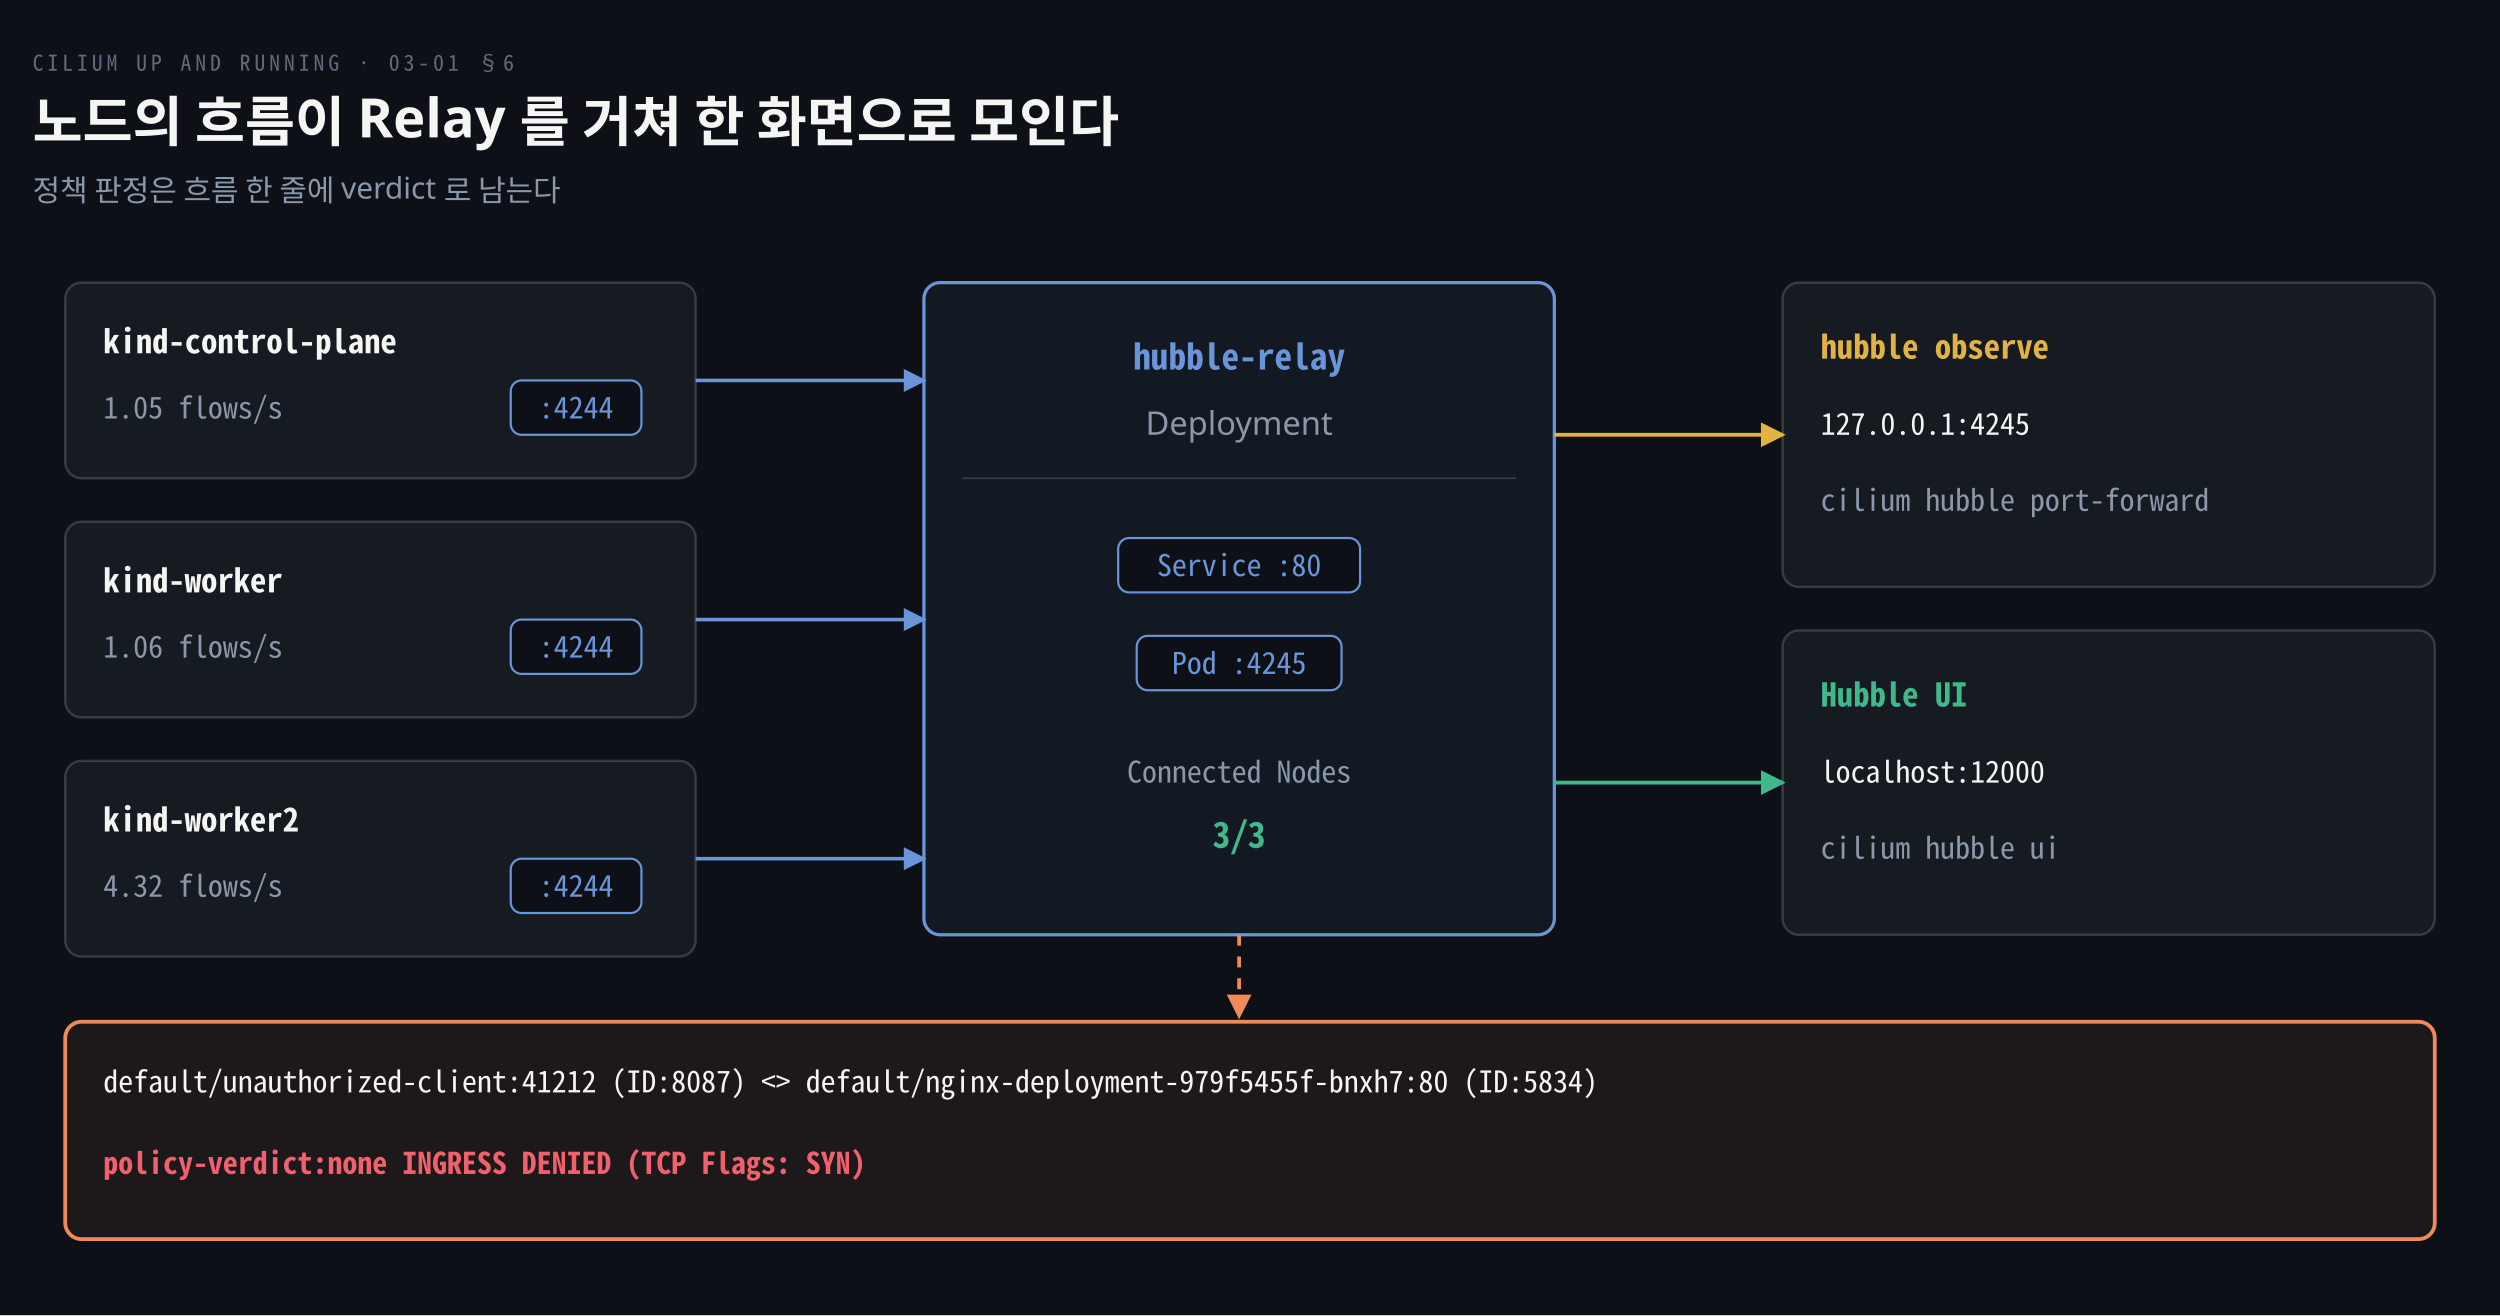
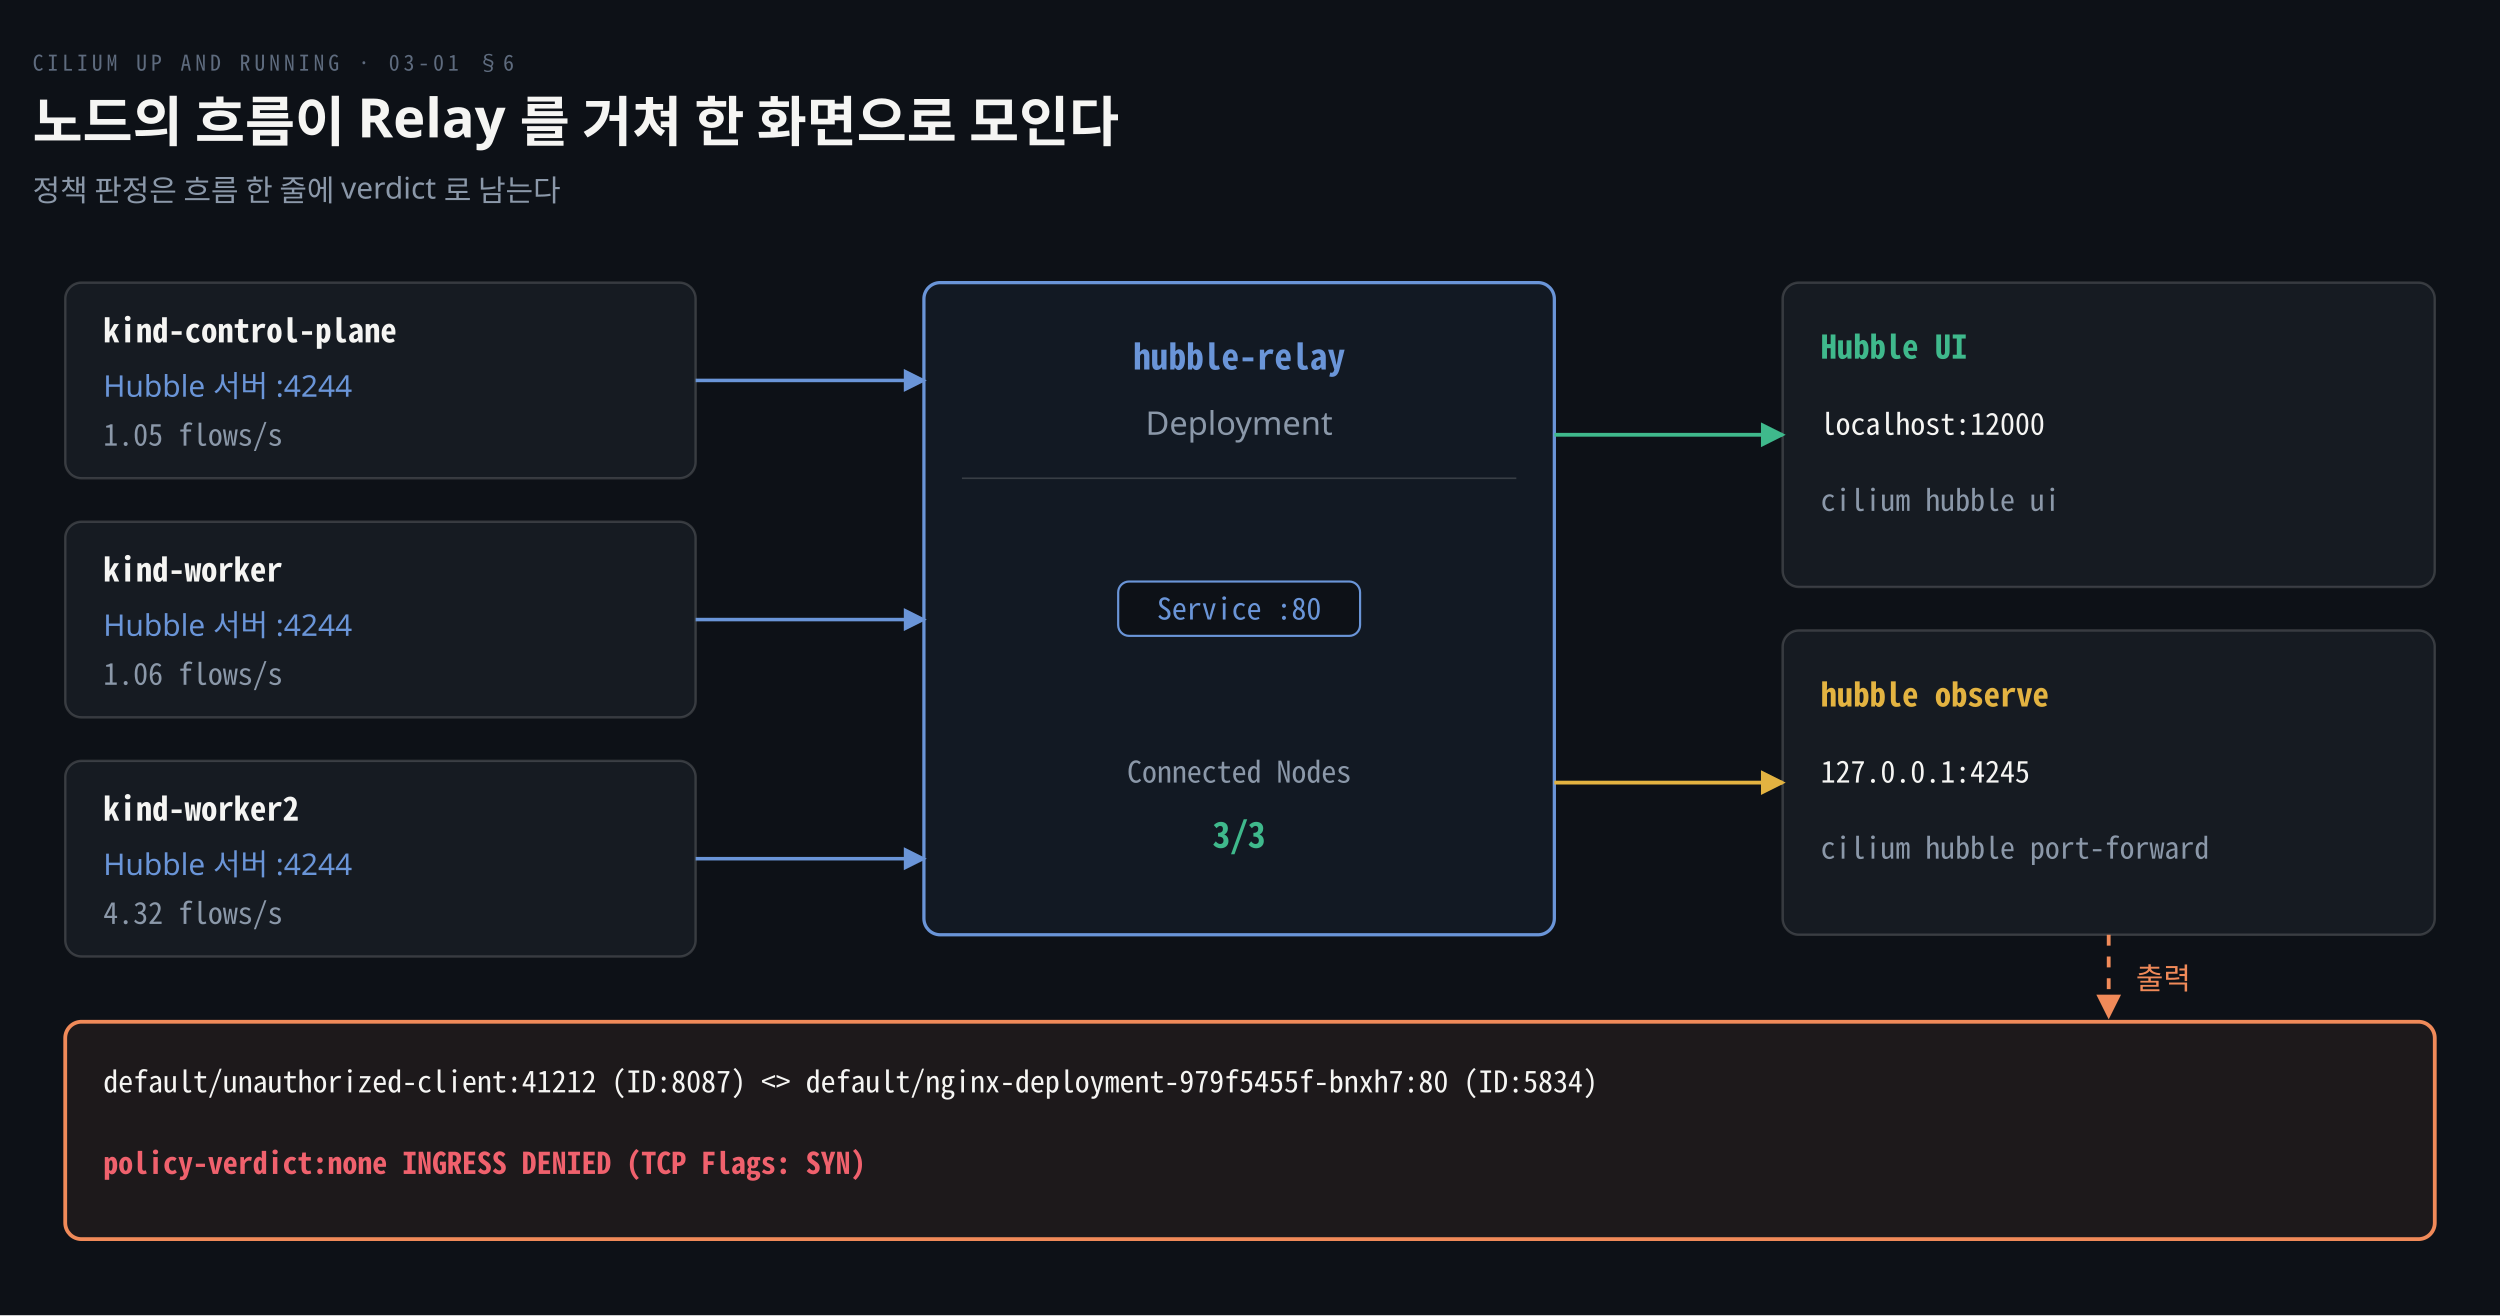
<svg xmlns="http://www.w3.org/2000/svg" viewBox="0 0 920 484" width="100%" role="img" aria-labelledby="dt dd">
  <defs>
    <marker id="ar" viewBox="0 0 8 8" refX="7" refY="4" markerWidth="6.5" markerHeight="6.5" orient="auto">
      <path d="M0 0 L8 4 L0 8 z" fill="#8B98A9" />
    </marker>
    <marker id="ok" viewBox="0 0 8 8" refX="7" refY="4" markerWidth="6.5" markerHeight="6.5" orient="auto">
      <path d="M0 0 L8 4 L0 8 z" fill="#3FB98C" />
    </marker>
    <marker id="warn" viewBox="0 0 8 8" refX="7" refY="4" markerWidth="6.5" markerHeight="6.5" orient="auto">
      <path d="M0 0 L8 4 L0 8 z" fill="#E3B341" />
    </marker>
    <marker id="bad" viewBox="0 0 8 8" refX="7" refY="4" markerWidth="6.5" markerHeight="6.5" orient="auto">
      <path d="M0 0 L8 4 L0 8 z" fill="#F0616D" />
    </marker>
    <marker id="info" viewBox="0 0 8 8" refX="7" refY="4" markerWidth="6.5" markerHeight="6.5" orient="auto">
      <path d="M0 0 L8 4 L0 8 z" fill="#6A95D8" />
    </marker>
    <marker id="acc" viewBox="0 0 8 8" refX="7" refY="4" markerWidth="6.5" markerHeight="6.5" orient="auto">
      <path d="M0 0 L8 4 L0 8 z" fill="#F08A59" />
    </marker>
    <marker id="soft" viewBox="0 0 8 8" refX="7" refY="4" markerWidth="6.5" markerHeight="6.5" orient="auto">
      <path d="M0 0 L8 4 L0 8 z" fill="#5E6B7E" />
    </marker>
  </defs>
  <rect width="920" height="484" fill="#0D1117" />
  <text x="12" y="26" font-family="'Geist Mono','Noto Sans Mono CJK KR',monospace" font-size="8" letter-spacing="0.18em" fill="#5E6B7E">CILIUM UP AND RUNNING · 03-01 §6</text>
  <text x="12" y="52" font-family="'Geist','Apple SD Gothic Neo','Noto Sans KR','Malgun Gothic',sans-serif" font-size="20" font-weight="600" fill="#F5F5F3">노드의 흐름이 Relay 를 거쳐 한 화면으로 모인다</text>
  <text x="12" y="74" font-family="'Geist','Apple SD Gothic Neo','Noto Sans KR','Malgun Gothic',sans-serif" font-size="11" fill="#8B98A9">정책 판정은 흐름 한 줄에 verdict 로 남는다</text>
  <rect x="24" y="104" width="232" height="72" rx="6" fill="#161B22" stroke="rgba(191,192,192,0.22)" stroke-width="0.9" />
-   <text x="38" y="130" text-anchor="start" font-family="'Geist Mono','Noto Sans Mono CJK KR',monospace" font-size="12" font-weight="600" fill="#F5F5F3">kind-control-plane</text>
-   <text x="38" y="154" text-anchor="start" font-family="'Geist Mono','Noto Sans Mono CJK KR',monospace" font-size="11" font-weight="400" fill="#8B98A9">1.05 flows/s</text>
-   <rect x="187.95" y="140" width="48.1" height="20" rx="4" fill="#0D1117" stroke="#6A95D8" stroke-width="0.8" />
-   <text x="212" y="154" text-anchor="middle" font-family="'Geist Mono','Noto Sans Mono CJK KR',monospace" font-size="11" font-weight="400" fill="#6A95D8">:4244</text>
+   <text x="38" y="126" text-anchor="start" font-family="'Geist Mono','Noto Sans Mono CJK KR',monospace" font-size="12" font-weight="600" fill="#F5F5F3">kind-control-plane</text>
+   <text x="38" y="146" text-anchor="start" font-family="'Geist','Apple SD Gothic Neo','Noto Sans KR','Malgun Gothic',sans-serif" font-size="11" font-weight="400" fill="#6A95D8">Hubble 서버 :4244</text>
+   <text x="38" y="164" text-anchor="start" font-family="'Geist Mono','Noto Sans Mono CJK KR',monospace" font-size="11" font-weight="400" fill="#8B98A9">1.05 flows/s</text>
  <rect x="24" y="192" width="232" height="72" rx="6" fill="#161B22" stroke="rgba(191,192,192,0.22)" stroke-width="0.9" />
-   <text x="38" y="218" text-anchor="start" font-family="'Geist Mono','Noto Sans Mono CJK KR',monospace" font-size="12" font-weight="600" fill="#F5F5F3">kind-worker</text>
-   <text x="38" y="242" text-anchor="start" font-family="'Geist Mono','Noto Sans Mono CJK KR',monospace" font-size="11" font-weight="400" fill="#8B98A9">1.06 flows/s</text>
-   <rect x="187.95" y="228" width="48.1" height="20" rx="4" fill="#0D1117" stroke="#6A95D8" stroke-width="0.8" />
-   <text x="212" y="242" text-anchor="middle" font-family="'Geist Mono','Noto Sans Mono CJK KR',monospace" font-size="11" font-weight="400" fill="#6A95D8">:4244</text>
+   <text x="38" y="214" text-anchor="start" font-family="'Geist Mono','Noto Sans Mono CJK KR',monospace" font-size="12" font-weight="600" fill="#F5F5F3">kind-worker</text>
+   <text x="38" y="234" text-anchor="start" font-family="'Geist','Apple SD Gothic Neo','Noto Sans KR','Malgun Gothic',sans-serif" font-size="11" font-weight="400" fill="#6A95D8">Hubble 서버 :4244</text>
+   <text x="38" y="252" text-anchor="start" font-family="'Geist Mono','Noto Sans Mono CJK KR',monospace" font-size="11" font-weight="400" fill="#8B98A9">1.06 flows/s</text>
  <rect x="24" y="280" width="232" height="72" rx="6" fill="#161B22" stroke="rgba(191,192,192,0.22)" stroke-width="0.9" />
-   <text x="38" y="306" text-anchor="start" font-family="'Geist Mono','Noto Sans Mono CJK KR',monospace" font-size="12" font-weight="600" fill="#F5F5F3">kind-worker2</text>
-   <text x="38" y="330" text-anchor="start" font-family="'Geist Mono','Noto Sans Mono CJK KR',monospace" font-size="11" font-weight="400" fill="#8B98A9">4.32 flows/s</text>
-   <rect x="187.95" y="316" width="48.1" height="20" rx="4" fill="#0D1117" stroke="#6A95D8" stroke-width="0.8" />
-   <text x="212" y="330" text-anchor="middle" font-family="'Geist Mono','Noto Sans Mono CJK KR',monospace" font-size="11" font-weight="400" fill="#6A95D8">:4244</text>
+   <text x="38" y="302" text-anchor="start" font-family="'Geist Mono','Noto Sans Mono CJK KR',monospace" font-size="12" font-weight="600" fill="#F5F5F3">kind-worker2</text>
+   <text x="38" y="322" text-anchor="start" font-family="'Geist','Apple SD Gothic Neo','Noto Sans KR','Malgun Gothic',sans-serif" font-size="11" font-weight="400" fill="#6A95D8">Hubble 서버 :4244</text>
+   <text x="38" y="340" text-anchor="start" font-family="'Geist Mono','Noto Sans Mono CJK KR',monospace" font-size="11" font-weight="400" fill="#8B98A9">4.32 flows/s</text>
  <rect x="340" y="104" width="232" height="240" rx="6" fill="#6A95D810" stroke="#6A95D8" stroke-width="1.2" />
  <text x="456.0" y="136" text-anchor="middle" font-family="'Geist Mono','Noto Sans Mono CJK KR',monospace" font-size="13" font-weight="600" fill="#6A95D8">hubble-relay</text>
  <text x="456.0" y="160" text-anchor="middle" font-family="'Geist','Apple SD Gothic Neo','Noto Sans KR','Malgun Gothic',sans-serif" font-size="12" font-weight="400" fill="#8B98A9">Deployment</text>
  <line x1="354" y1="176" x2="558" y2="176" stroke="rgba(191,192,192,0.22)" stroke-width="0.6" />
-   <rect x="411.49" y="198" width="89.02" height="20" rx="4" fill="#0D1117" stroke="#6A95D8" stroke-width="0.8" />
-   <text x="456.0" y="212" text-anchor="middle" font-family="'Geist Mono','Noto Sans Mono CJK KR',monospace" font-size="11" font-weight="400" fill="#6A95D8">Service :80</text>
-   <rect x="418.31" y="234" width="75.38" height="20" rx="4" fill="#0D1117" stroke="#6A95D8" stroke-width="0.8" />
-   <text x="456.0" y="248" text-anchor="middle" font-family="'Geist Mono','Noto Sans Mono CJK KR',monospace" font-size="11" font-weight="400" fill="#6A95D8">Pod :4245</text>
+   <rect x="411.49" y="214" width="89.02" height="20" rx="4" fill="#0D1117" stroke="#6A95D8" stroke-width="0.8" />
+   <text x="456.0" y="228" text-anchor="middle" font-family="'Geist Mono','Noto Sans Mono CJK KR',monospace" font-size="11" font-weight="400" fill="#6A95D8">Service :80</text>
  <text x="456.0" y="288" text-anchor="middle" font-family="'Geist Mono','Noto Sans Mono CJK KR',monospace" font-size="11" font-weight="400" fill="#8B98A9">Connected Nodes</text>
  <text x="456.0" y="312" text-anchor="middle" font-family="'Geist Mono','Noto Sans Mono CJK KR',monospace" font-size="13" font-weight="600" fill="#3FB98C">3/3</text>
  <rect x="656" y="104" width="240" height="112" rx="6" fill="#161B22" stroke="rgba(191,192,192,0.22)" stroke-width="0.9" />
-   <text x="670" y="132" text-anchor="start" font-family="'Geist Mono','Noto Sans Mono CJK KR',monospace" font-size="12" font-weight="600" fill="#E3B341">hubble observe</text>
-   <text x="670" y="160" text-anchor="start" font-family="'Geist Mono','Noto Sans Mono CJK KR',monospace" font-size="11" font-weight="400" fill="#F5F5F3">127.0.0.1:4245</text>
-   <text x="670" y="188" text-anchor="start" font-family="'Geist Mono','Noto Sans Mono CJK KR',monospace" font-size="11" font-weight="400" fill="#8B98A9">cilium hubble port-forward</text>
+   <text x="670" y="132" text-anchor="start" font-family="'Geist Mono','Noto Sans Mono CJK KR',monospace" font-size="12" font-weight="600" fill="#3FB98C">Hubble UI</text>
+   <text x="670" y="160" text-anchor="start" font-family="'Geist Mono','Noto Sans Mono CJK KR',monospace" font-size="11" font-weight="400" fill="#F5F5F3">localhost:12000</text>
+   <text x="670" y="188" text-anchor="start" font-family="'Geist Mono','Noto Sans Mono CJK KR',monospace" font-size="11" font-weight="400" fill="#8B98A9">cilium hubble ui</text>
  <rect x="656" y="232" width="240" height="112" rx="6" fill="#161B22" stroke="rgba(191,192,192,0.22)" stroke-width="0.9" />
-   <text x="670" y="260" text-anchor="start" font-family="'Geist Mono','Noto Sans Mono CJK KR',monospace" font-size="12" font-weight="600" fill="#3FB98C">Hubble UI</text>
-   <text x="670" y="288" text-anchor="start" font-family="'Geist Mono','Noto Sans Mono CJK KR',monospace" font-size="11" font-weight="400" fill="#F5F5F3">localhost:12000</text>
-   <text x="670" y="316" text-anchor="start" font-family="'Geist Mono','Noto Sans Mono CJK KR',monospace" font-size="11" font-weight="400" fill="#8B98A9">cilium hubble ui</text>
+   <text x="670" y="260" text-anchor="start" font-family="'Geist Mono','Noto Sans Mono CJK KR',monospace" font-size="12" font-weight="600" fill="#E3B341">hubble observe</text>
+   <text x="670" y="288" text-anchor="start" font-family="'Geist Mono','Noto Sans Mono CJK KR',monospace" font-size="11" font-weight="400" fill="#F5F5F3">127.0.0.1:4245</text>
+   <text x="670" y="316" text-anchor="start" font-family="'Geist Mono','Noto Sans Mono CJK KR',monospace" font-size="11" font-weight="400" fill="#8B98A9">cilium hubble port-forward</text>
  <path d="M 256 140 L 340 140" fill="none" stroke="#6A95D8" stroke-width="1.3" marker-end="url(#info)" />
  <path d="M 256 228 L 340 228" fill="none" stroke="#6A95D8" stroke-width="1.3" marker-end="url(#info)" />
  <path d="M 256 316 L 340 316" fill="none" stroke="#6A95D8" stroke-width="1.3" marker-end="url(#info)" />
-   <path d="M 572 160 L 656 160" fill="none" stroke="#E3B341" stroke-width="1.4" marker-end="url(#warn)" />
-   <path d="M 572 288 L 656 288" fill="none" stroke="#3FB98C" stroke-width="1.4" marker-end="url(#ok)" />
-   <path d="M 456.0 344 L 456.0 374" fill="none" stroke="#F08A59" stroke-width="1.4" marker-end="url(#acc)" stroke-dasharray="4 4" />
+   <path d="M 572 160 L 656 160" fill="none" stroke="#3FB98C" stroke-width="1.4" marker-end="url(#ok)" />
+   <path d="M 572 288 L 656 288" fill="none" stroke="#E3B341" stroke-width="1.4" marker-end="url(#warn)" />
+   <path d="M 776.0 344 L 776.0 374" fill="none" stroke="#F08A59" stroke-width="1.4" marker-end="url(#acc)" stroke-dasharray="4 4" />
+   <text x="786.0" y="364" text-anchor="start" font-family="'Geist','Apple SD Gothic Neo','Noto Sans KR','Malgun Gothic',sans-serif" font-size="11" font-weight="400" fill="#F08A59">출력</text>
  <rect x="24" y="376" width="872" height="80" rx="6" fill="#F08A5912" stroke="#F08A59" stroke-width="1.4" />
  <text x="38" y="402" text-anchor="start" font-family="'Geist Mono','Noto Sans Mono CJK KR',monospace" font-size="11" font-weight="400" fill="#F5F5F3">default/unauthorized-client:41212 (ID:8087) &lt;&gt; default/nginx-deployment-979f5455f-bnxh7:80 (ID:5834)</text>
  <text x="38" y="432" text-anchor="start" font-family="'Geist Mono','Noto Sans Mono CJK KR',monospace" font-size="11" font-weight="600" fill="#F0616D">policy-verdict:none INGRESS DENIED (TCP Flags: SYN)</text>
</svg>
